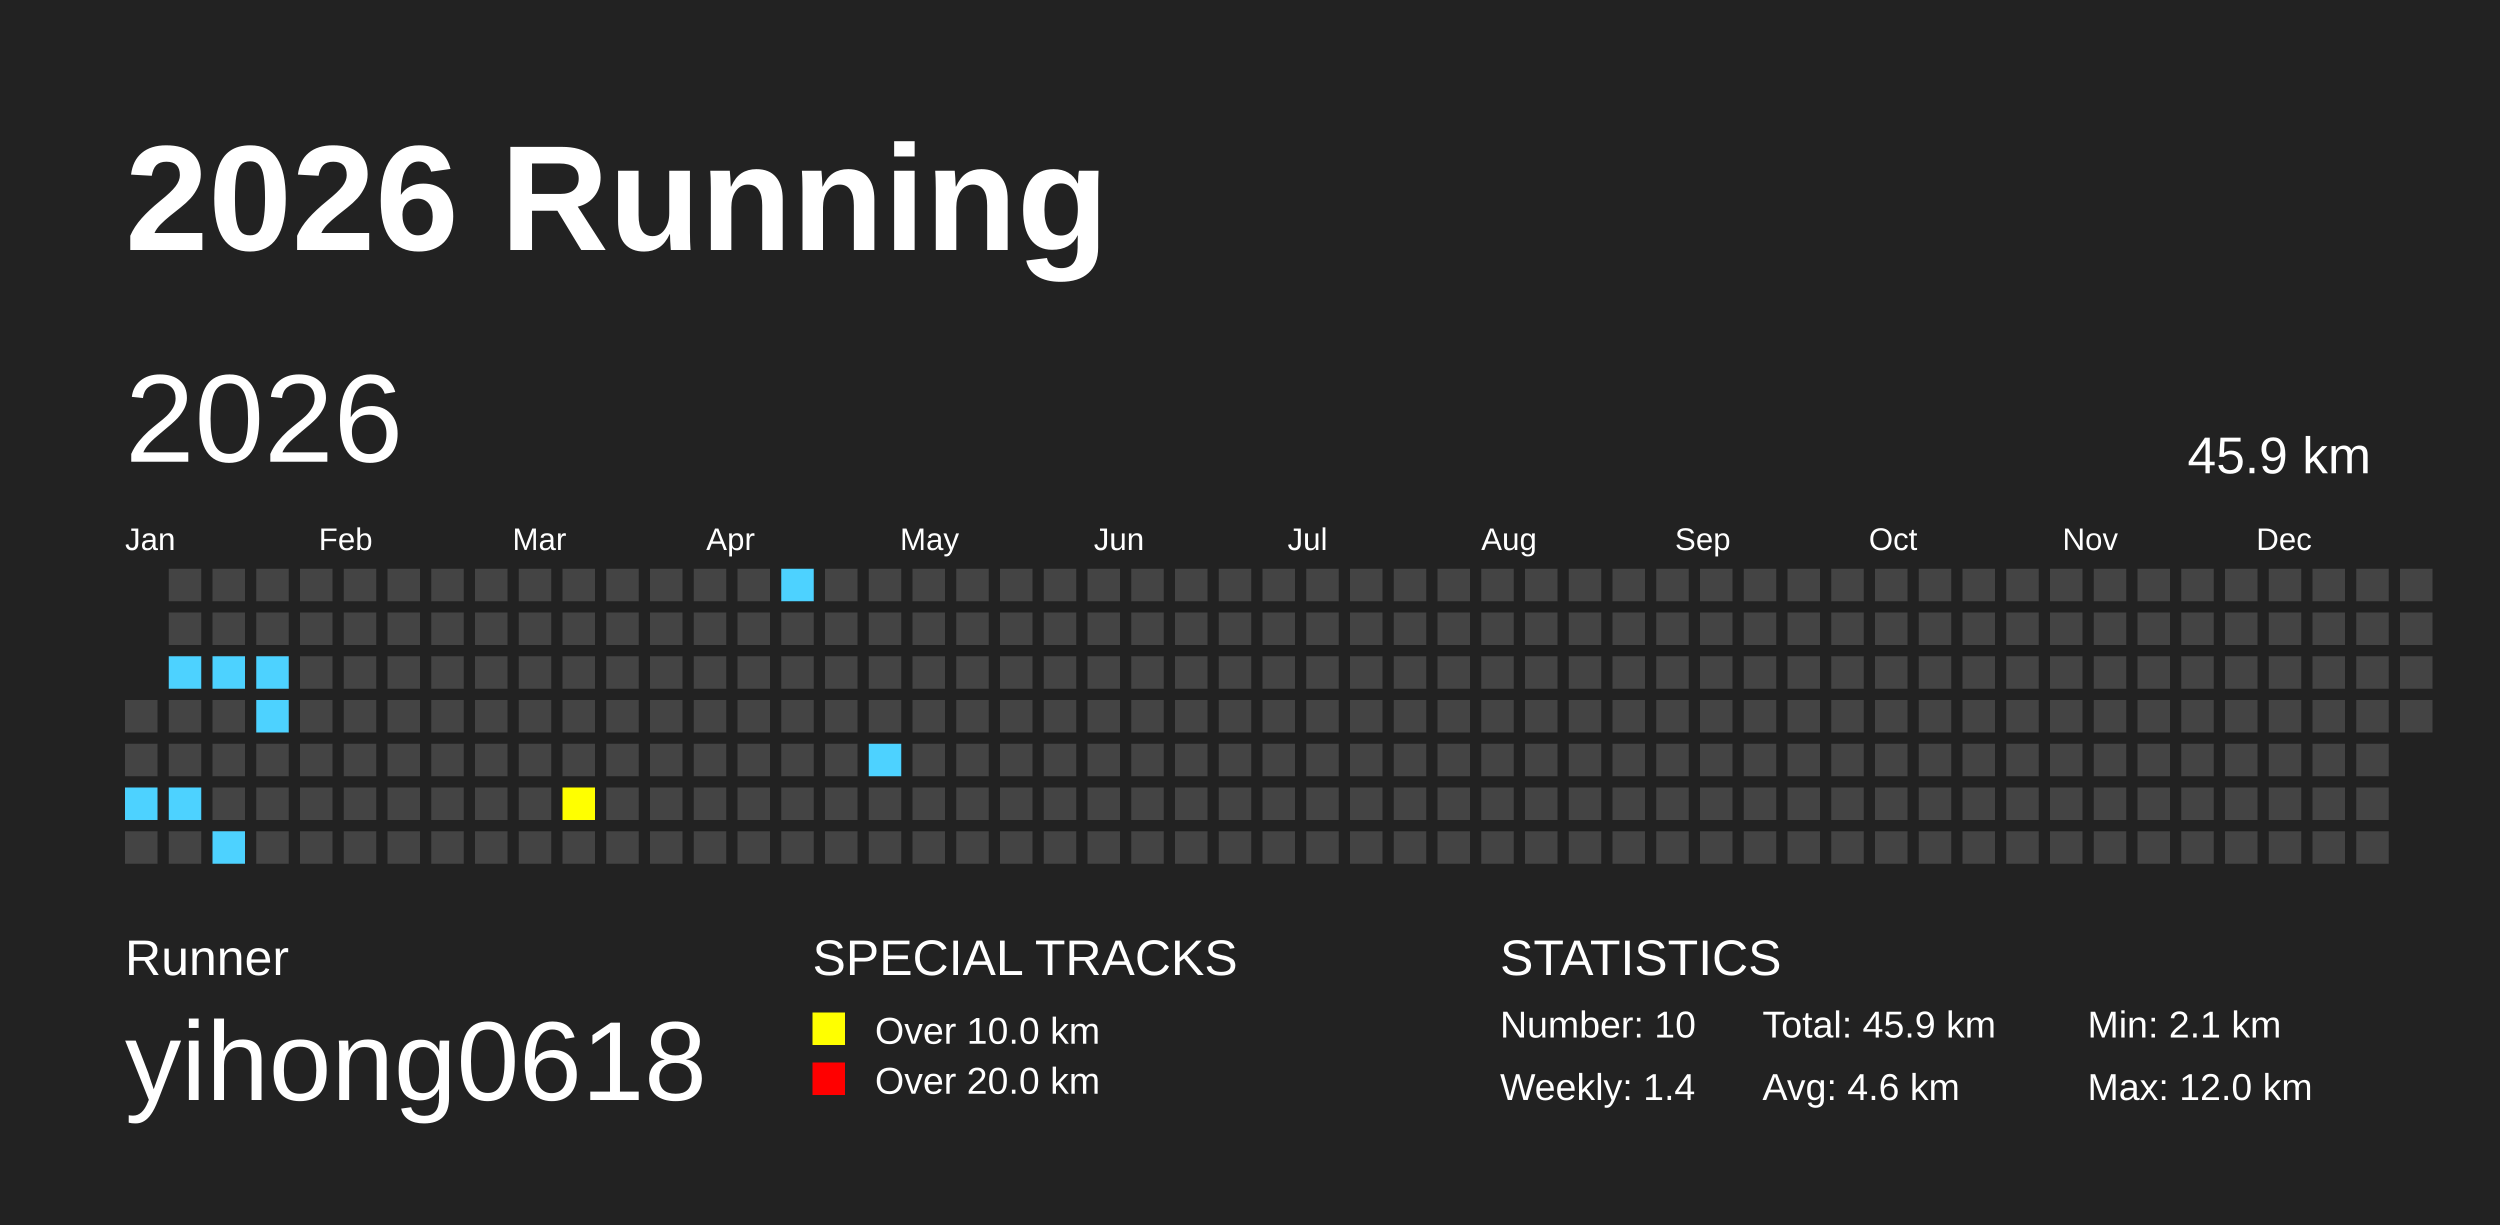
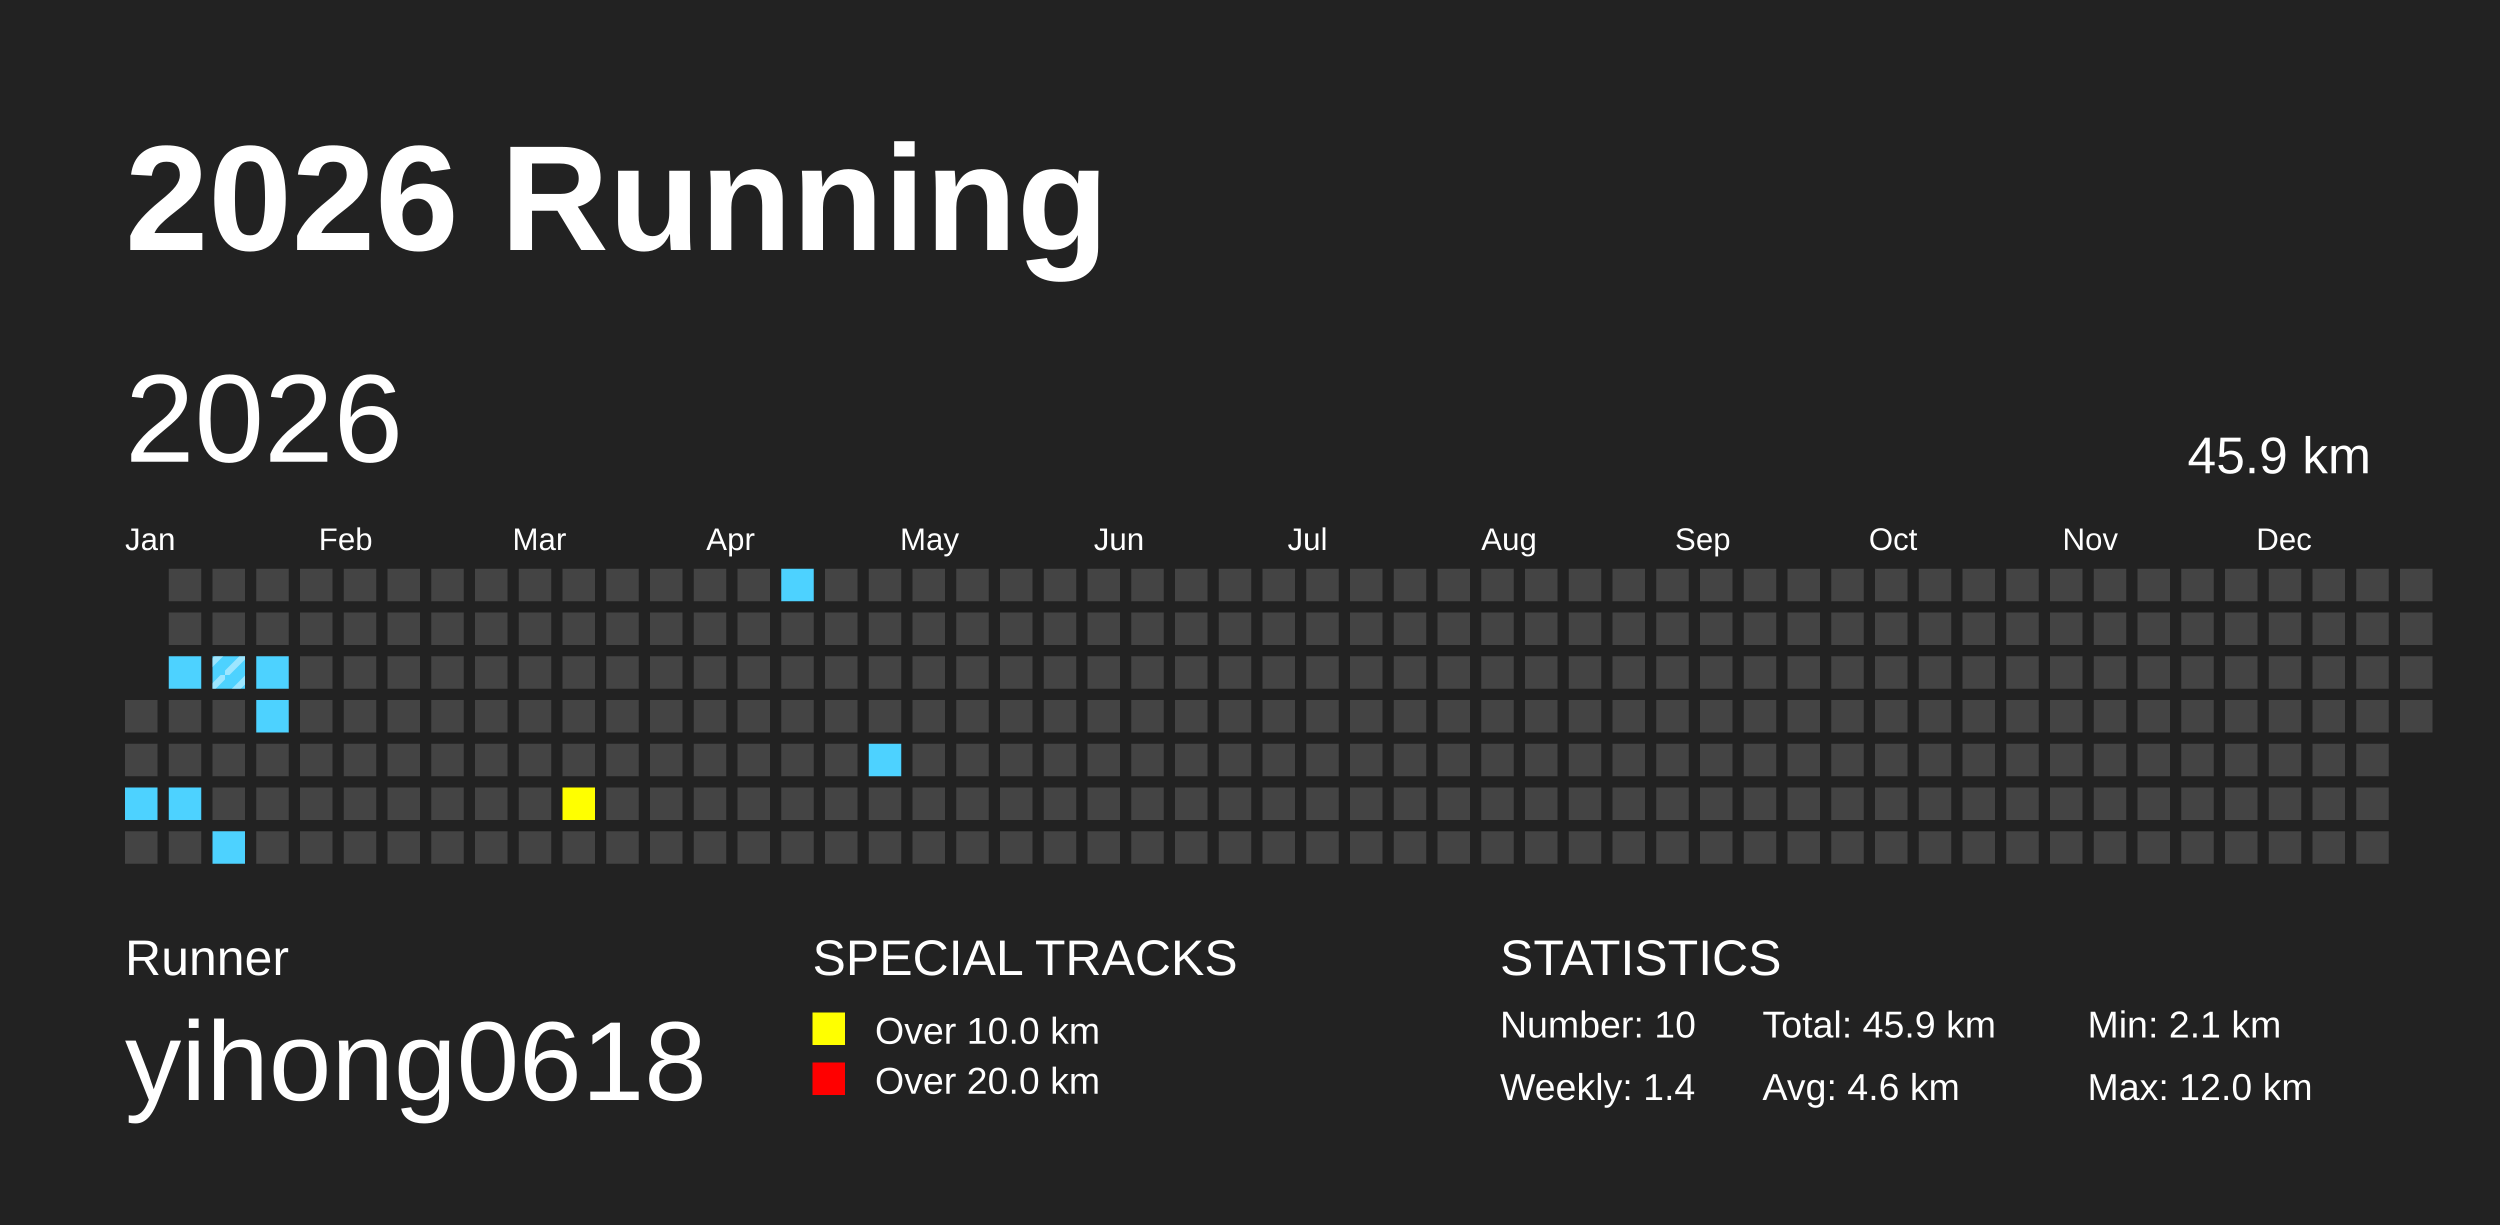
<svg xmlns="http://www.w3.org/2000/svg" baseProfile="full" height="98mm" version="1.1" viewBox="0,0,200,98" width="200mm">
  <defs>
    <pattern height="2" id="indoor-stripe" patternUnits="userSpaceOnUse" width="2">
      <line stroke="white" stroke-opacity="0.45" stroke-width="0.5" x1="0" x2="2" y1="2" y2="0" />
    </pattern>
  </defs>
  <rect fill="#222222" height="98" width="200" x="0" y="0" />
  <text fill="#FFFFFF" style="font-size:12px; font-family:Arial; font-weight:bold;" x="10" y="20">2026 Running</text>
  <text fill="#FFFFFF" style="font-size:4px; font-family:Arial" x="10" y="78">Runner</text>
  <text fill="#FFFFFF" style="font-size:9px; font-family:Arial" x="10" y="88">yihong0618</text>
  <text fill="#FFFFFF" style="font-size:4px; font-family:Arial" x="65" y="78">SPECIAL TRACKS</text>
  <rect fill="yellow" height="2.6" width="2.6" x="65" y="81" />
  <text fill="#FFFFFF" style="font-size:3px; font-family:Arial" x="70" y="83.5">Over 10.0 km</text>
  <rect fill="red" height="2.6" width="2.6" x="65" y="85" />
  <text fill="#FFFFFF" style="font-size:3px; font-family:Arial" x="70" y="87.5">Over 20.0 km</text>
  <text fill="#FFFFFF" style="font-size:4px; font-family:Arial" x="120" y="78">STATISTICS</text>
  <text fill="#FFFFFF" style="font-size:3px; font-family:Arial" x="120" y="83">Number: 10</text>
  <text fill="#FFFFFF" style="font-size:3px; font-family:Arial" x="120" y="88">Weekly: 1.4</text>
  <text fill="#FFFFFF" style="font-size:3px; font-family:Arial" x="141" y="83">Total: 45.9 km</text>
  <text fill="#FFFFFF" style="font-size:3px; font-family:Arial" x="141" y="88">Avg: 4.6 km</text>
  <text fill="#FFFFFF" style="font-size:3px; font-family:Arial" x="167" y="83">Min: 2.1 km</text>
  <text fill="#FFFFFF" style="font-size:3px; font-family:Arial" x="167" y="88">Max: 12.0 km</text>
  <text dominant-baseline="hanging" fill="#FFFFFF" style="font-size:10.0px; font-family:Arial;" x="10" y="30">2026</text>
  <text dominant-baseline="hanging" fill="#FFFFFF" style="font-size:4.125px; font-family:Arial;" x="175" y="35">45.9 km</text>
  <text fill="#FFFFFF" style="font-size:2.5px; font-family:Arial" x="10.0" y="44">Jan</text>
  <text fill="#FFFFFF" style="font-size:2.5px; font-family:Arial" x="25.5" y="44">Feb</text>
  <text fill="#FFFFFF" style="font-size:2.5px; font-family:Arial" x="41.0" y="44">Mar</text>
  <text fill="#FFFFFF" style="font-size:2.5px; font-family:Arial" x="56.5" y="44">Apr</text>
  <text fill="#FFFFFF" style="font-size:2.5px; font-family:Arial" x="72.0" y="44">May</text>
  <text fill="#FFFFFF" style="font-size:2.5px; font-family:Arial" x="87.5" y="44">Jun</text>
  <text fill="#FFFFFF" style="font-size:2.5px; font-family:Arial" x="103.0" y="44">Jul</text>
  <text fill="#FFFFFF" style="font-size:2.5px; font-family:Arial" x="118.5" y="44">Aug</text>
  <text fill="#FFFFFF" style="font-size:2.5px; font-family:Arial" x="134.0" y="44">Sep</text>
  <text fill="#FFFFFF" style="font-size:2.5px; font-family:Arial" x="149.5" y="44">Oct</text>
  <text fill="#FFFFFF" style="font-size:2.5px; font-family:Arial" x="165.0" y="44">Nov</text>
  <text fill="#FFFFFF" style="font-size:2.5px; font-family:Arial" x="180.5" y="44">Dec</text>
  <rect fill="#444444" height="2.6" width="2.6" x="10.0" y="56.0" />
  <rect fill="#444444" height="2.6" width="2.6" x="10.0" y="59.5" />
  <rect fill="#4DD2FF" height="2.6" width="2.6" x="10.0" y="63.0" />
  <rect fill="#444444" height="2.6" width="2.6" x="10.0" y="66.5" />
  <rect fill="#444444" height="2.6" width="2.6" x="13.5" y="45.5" />
  <rect fill="#444444" height="2.6" width="2.6" x="13.5" y="49.0" />
  <rect fill="#4DD2FF" height="2.6" width="2.6" x="13.5" y="52.5" />
  <rect fill="#444444" height="2.6" width="2.6" x="13.5" y="56.0" />
  <rect fill="#444444" height="2.6" width="2.6" x="13.5" y="59.5" />
  <rect fill="#4DD2FF" height="2.6" width="2.6" x="13.5" y="63.0" />
  <rect fill="#444444" height="2.6" width="2.6" x="13.5" y="66.5" />
  <rect fill="#444444" height="2.6" width="2.6" x="17.0" y="45.5" />
  <rect fill="#444444" height="2.6" width="2.6" x="17.0" y="49.0" />
  <rect fill="#4DD2FF" height="2.6" width="2.6" x="17.0" y="52.5" />
+   <rect fill="url(#indoor-stripe)" height="2.6" width="2.6" x="17.0" y="52.5" />
  <rect fill="#444444" height="2.6" width="2.6" x="17.0" y="56.0" />
  <rect fill="#444444" height="2.6" width="2.6" x="17.0" y="59.5" />
  <rect fill="#444444" height="2.6" width="2.6" x="17.0" y="63.0" />
  <rect fill="#4DD2FF" height="2.6" width="2.6" x="17.0" y="66.5" />
  <rect fill="#444444" height="2.6" width="2.6" x="20.5" y="45.5" />
  <rect fill="#444444" height="2.6" width="2.6" x="20.5" y="49.0" />
  <rect fill="#4DD2FF" height="2.6" width="2.6" x="20.5" y="52.5" />
  <rect fill="#4DD2FF" height="2.6" width="2.6" x="20.5" y="56.0" />
  <rect fill="#444444" height="2.6" width="2.6" x="20.5" y="59.5" />
  <rect fill="#444444" height="2.6" width="2.6" x="20.5" y="63.0" />
  <rect fill="#444444" height="2.6" width="2.6" x="20.5" y="66.5" />
  <rect fill="#444444" height="2.6" width="2.6" x="24.0" y="45.5" />
  <rect fill="#444444" height="2.6" width="2.6" x="24.0" y="49.0" />
  <rect fill="#444444" height="2.6" width="2.6" x="24.0" y="52.5" />
  <rect fill="#444444" height="2.6" width="2.6" x="24.0" y="56.0" />
  <rect fill="#444444" height="2.6" width="2.6" x="24.0" y="59.5" />
  <rect fill="#444444" height="2.6" width="2.6" x="24.0" y="63.0" />
  <rect fill="#444444" height="2.6" width="2.6" x="24.0" y="66.5" />
  <rect fill="#444444" height="2.6" width="2.6" x="27.5" y="45.5" />
  <rect fill="#444444" height="2.6" width="2.6" x="27.5" y="49.0" />
  <rect fill="#444444" height="2.6" width="2.6" x="27.5" y="52.5" />
  <rect fill="#444444" height="2.6" width="2.6" x="27.5" y="56.0" />
  <rect fill="#444444" height="2.6" width="2.6" x="27.5" y="59.5" />
  <rect fill="#444444" height="2.6" width="2.6" x="27.5" y="63.0" />
  <rect fill="#444444" height="2.6" width="2.6" x="27.5" y="66.5" />
  <rect fill="#444444" height="2.6" width="2.6" x="31.0" y="45.5" />
  <rect fill="#444444" height="2.6" width="2.6" x="31.0" y="49.0" />
  <rect fill="#444444" height="2.6" width="2.6" x="31.0" y="52.5" />
  <rect fill="#444444" height="2.6" width="2.6" x="31.0" y="56.0" />
  <rect fill="#444444" height="2.6" width="2.6" x="31.0" y="59.5" />
  <rect fill="#444444" height="2.6" width="2.6" x="31.0" y="63.0" />
  <rect fill="#444444" height="2.6" width="2.6" x="31.0" y="66.5" />
  <rect fill="#444444" height="2.6" width="2.6" x="34.5" y="45.5" />
  <rect fill="#444444" height="2.6" width="2.6" x="34.5" y="49.0" />
  <rect fill="#444444" height="2.6" width="2.6" x="34.5" y="52.5" />
  <rect fill="#444444" height="2.6" width="2.6" x="34.5" y="56.0" />
  <rect fill="#444444" height="2.6" width="2.6" x="34.5" y="59.5" />
  <rect fill="#444444" height="2.6" width="2.6" x="34.5" y="63.0" />
  <rect fill="#444444" height="2.6" width="2.6" x="34.5" y="66.5" />
  <rect fill="#444444" height="2.6" width="2.6" x="38.0" y="45.5" />
  <rect fill="#444444" height="2.6" width="2.6" x="38.0" y="49.0" />
  <rect fill="#444444" height="2.6" width="2.6" x="38.0" y="52.5" />
  <rect fill="#444444" height="2.6" width="2.6" x="38.0" y="56.0" />
  <rect fill="#444444" height="2.6" width="2.6" x="38.0" y="59.5" />
  <rect fill="#444444" height="2.6" width="2.6" x="38.0" y="63.0" />
  <rect fill="#444444" height="2.6" width="2.6" x="38.0" y="66.5" />
  <rect fill="#444444" height="2.6" width="2.6" x="41.5" y="45.5" />
  <rect fill="#444444" height="2.6" width="2.6" x="41.5" y="49.0" />
  <rect fill="#444444" height="2.6" width="2.6" x="41.5" y="52.5" />
  <rect fill="#444444" height="2.6" width="2.6" x="41.5" y="56.0" />
  <rect fill="#444444" height="2.6" width="2.6" x="41.5" y="59.5" />
  <rect fill="#444444" height="2.6" width="2.6" x="41.5" y="63.0" />
  <rect fill="#444444" height="2.6" width="2.6" x="41.5" y="66.5" />
  <rect fill="#444444" height="2.6" width="2.6" x="45.0" y="45.5" />
  <rect fill="#444444" height="2.6" width="2.6" x="45.0" y="49.0" />
  <rect fill="#444444" height="2.6" width="2.6" x="45.0" y="52.5" />
  <rect fill="#444444" height="2.6" width="2.6" x="45.0" y="56.0" />
  <rect fill="#444444" height="2.6" width="2.6" x="45.0" y="59.5" />
  <rect fill="yellow" height="2.6" width="2.6" x="45.0" y="63.0" />
  <rect fill="#444444" height="2.6" width="2.6" x="45.0" y="66.5" />
  <rect fill="#444444" height="2.6" width="2.6" x="48.5" y="45.5" />
  <rect fill="#444444" height="2.6" width="2.6" x="48.5" y="49.0" />
  <rect fill="#444444" height="2.6" width="2.6" x="48.5" y="52.5" />
  <rect fill="#444444" height="2.6" width="2.6" x="48.5" y="56.0" />
  <rect fill="#444444" height="2.6" width="2.6" x="48.5" y="59.5" />
  <rect fill="#444444" height="2.6" width="2.6" x="48.5" y="63.0" />
  <rect fill="#444444" height="2.6" width="2.6" x="48.5" y="66.5" />
  <rect fill="#444444" height="2.6" width="2.6" x="52.0" y="45.5" />
  <rect fill="#444444" height="2.6" width="2.6" x="52.0" y="49.0" />
  <rect fill="#444444" height="2.6" width="2.6" x="52.0" y="52.5" />
  <rect fill="#444444" height="2.6" width="2.6" x="52.0" y="56.0" />
  <rect fill="#444444" height="2.6" width="2.6" x="52.0" y="59.5" />
  <rect fill="#444444" height="2.6" width="2.6" x="52.0" y="63.0" />
  <rect fill="#444444" height="2.6" width="2.6" x="52.0" y="66.5" />
  <rect fill="#444444" height="2.6" width="2.6" x="55.5" y="45.5" />
  <rect fill="#444444" height="2.6" width="2.6" x="55.5" y="49.0" />
  <rect fill="#444444" height="2.6" width="2.6" x="55.5" y="52.5" />
  <rect fill="#444444" height="2.6" width="2.6" x="55.5" y="56.0" />
  <rect fill="#444444" height="2.6" width="2.6" x="55.5" y="59.5" />
  <rect fill="#444444" height="2.6" width="2.6" x="55.5" y="63.0" />
  <rect fill="#444444" height="2.6" width="2.6" x="55.5" y="66.5" />
  <rect fill="#444444" height="2.6" width="2.6" x="59.0" y="45.5" />
  <rect fill="#444444" height="2.6" width="2.6" x="59.0" y="49.0" />
  <rect fill="#444444" height="2.6" width="2.6" x="59.0" y="52.5" />
  <rect fill="#444444" height="2.6" width="2.6" x="59.0" y="56.0" />
  <rect fill="#444444" height="2.6" width="2.6" x="59.0" y="59.5" />
  <rect fill="#444444" height="2.6" width="2.6" x="59.0" y="63.0" />
  <rect fill="#444444" height="2.6" width="2.6" x="59.0" y="66.5" />
  <rect fill="#4DD2FF" height="2.6" width="2.6" x="62.5" y="45.5" />
  <rect fill="#444444" height="2.6" width="2.6" x="62.5" y="49.0" />
  <rect fill="#444444" height="2.6" width="2.6" x="62.5" y="52.5" />
  <rect fill="#444444" height="2.6" width="2.6" x="62.5" y="56.0" />
  <rect fill="#444444" height="2.6" width="2.6" x="62.5" y="59.5" />
  <rect fill="#444444" height="2.6" width="2.6" x="62.5" y="63.0" />
  <rect fill="#444444" height="2.6" width="2.6" x="62.5" y="66.5" />
  <rect fill="#444444" height="2.6" width="2.6" x="66.0" y="45.5" />
  <rect fill="#444444" height="2.6" width="2.6" x="66.0" y="49.0" />
  <rect fill="#444444" height="2.6" width="2.6" x="66.0" y="52.5" />
  <rect fill="#444444" height="2.6" width="2.6" x="66.0" y="56.0" />
  <rect fill="#444444" height="2.6" width="2.6" x="66.0" y="59.5" />
  <rect fill="#444444" height="2.6" width="2.6" x="66.0" y="63.0" />
  <rect fill="#444444" height="2.6" width="2.6" x="66.0" y="66.5" />
  <rect fill="#444444" height="2.6" width="2.6" x="69.5" y="45.5" />
  <rect fill="#444444" height="2.6" width="2.6" x="69.5" y="49.0" />
  <rect fill="#444444" height="2.6" width="2.6" x="69.5" y="52.5" />
  <rect fill="#444444" height="2.6" width="2.6" x="69.5" y="56.0" />
  <rect fill="#4DD2FF" height="2.6" width="2.6" x="69.5" y="59.5" />
  <rect fill="#444444" height="2.6" width="2.6" x="69.5" y="63.0" />
  <rect fill="#444444" height="2.6" width="2.6" x="69.5" y="66.5" />
  <rect fill="#444444" height="2.6" width="2.6" x="73.0" y="45.5" />
  <rect fill="#444444" height="2.6" width="2.6" x="73.0" y="49.0" />
  <rect fill="#444444" height="2.6" width="2.6" x="73.0" y="52.5" />
  <rect fill="#444444" height="2.6" width="2.6" x="73.0" y="56.0" />
  <rect fill="#444444" height="2.6" width="2.6" x="73.0" y="59.5" />
  <rect fill="#444444" height="2.6" width="2.6" x="73.0" y="63.0" />
  <rect fill="#444444" height="2.6" width="2.6" x="73.0" y="66.5" />
  <rect fill="#444444" height="2.6" width="2.6" x="76.5" y="45.5" />
  <rect fill="#444444" height="2.6" width="2.6" x="76.5" y="49.0" />
  <rect fill="#444444" height="2.6" width="2.6" x="76.5" y="52.5" />
  <rect fill="#444444" height="2.6" width="2.6" x="76.5" y="56.0" />
  <rect fill="#444444" height="2.6" width="2.6" x="76.5" y="59.5" />
  <rect fill="#444444" height="2.6" width="2.6" x="76.5" y="63.0" />
  <rect fill="#444444" height="2.6" width="2.6" x="76.5" y="66.5" />
  <rect fill="#444444" height="2.6" width="2.6" x="80.0" y="45.5" />
  <rect fill="#444444" height="2.6" width="2.6" x="80.0" y="49.0" />
  <rect fill="#444444" height="2.6" width="2.6" x="80.0" y="52.5" />
  <rect fill="#444444" height="2.6" width="2.6" x="80.0" y="56.0" />
  <rect fill="#444444" height="2.6" width="2.6" x="80.0" y="59.5" />
  <rect fill="#444444" height="2.6" width="2.6" x="80.0" y="63.0" />
  <rect fill="#444444" height="2.6" width="2.6" x="80.0" y="66.5" />
  <rect fill="#444444" height="2.6" width="2.6" x="83.5" y="45.5" />
  <rect fill="#444444" height="2.6" width="2.6" x="83.5" y="49.0" />
  <rect fill="#444444" height="2.6" width="2.6" x="83.5" y="52.5" />
  <rect fill="#444444" height="2.6" width="2.6" x="83.5" y="56.0" />
  <rect fill="#444444" height="2.6" width="2.6" x="83.5" y="59.5" />
  <rect fill="#444444" height="2.6" width="2.6" x="83.5" y="63.0" />
  <rect fill="#444444" height="2.6" width="2.6" x="83.5" y="66.5" />
  <rect fill="#444444" height="2.6" width="2.6" x="87.0" y="45.5" />
  <rect fill="#444444" height="2.6" width="2.6" x="87.0" y="49.0" />
  <rect fill="#444444" height="2.6" width="2.6" x="87.0" y="52.5" />
  <rect fill="#444444" height="2.6" width="2.6" x="87.0" y="56.0" />
  <rect fill="#444444" height="2.6" width="2.6" x="87.0" y="59.5" />
  <rect fill="#444444" height="2.6" width="2.6" x="87.0" y="63.0" />
  <rect fill="#444444" height="2.6" width="2.6" x="87.0" y="66.5" />
  <rect fill="#444444" height="2.6" width="2.6" x="90.5" y="45.5" />
  <rect fill="#444444" height="2.6" width="2.6" x="90.5" y="49.0" />
  <rect fill="#444444" height="2.6" width="2.6" x="90.5" y="52.5" />
  <rect fill="#444444" height="2.6" width="2.6" x="90.5" y="56.0" />
  <rect fill="#444444" height="2.6" width="2.6" x="90.5" y="59.5" />
  <rect fill="#444444" height="2.6" width="2.6" x="90.5" y="63.0" />
  <rect fill="#444444" height="2.6" width="2.6" x="90.5" y="66.5" />
  <rect fill="#444444" height="2.6" width="2.6" x="94.0" y="45.5" />
  <rect fill="#444444" height="2.6" width="2.6" x="94.0" y="49.0" />
  <rect fill="#444444" height="2.6" width="2.6" x="94.0" y="52.5" />
  <rect fill="#444444" height="2.6" width="2.6" x="94.0" y="56.0" />
  <rect fill="#444444" height="2.6" width="2.6" x="94.0" y="59.5" />
  <rect fill="#444444" height="2.6" width="2.6" x="94.0" y="63.0" />
  <rect fill="#444444" height="2.6" width="2.6" x="94.0" y="66.5" />
  <rect fill="#444444" height="2.6" width="2.6" x="97.5" y="45.5" />
  <rect fill="#444444" height="2.6" width="2.6" x="97.5" y="49.0" />
  <rect fill="#444444" height="2.6" width="2.6" x="97.5" y="52.5" />
  <rect fill="#444444" height="2.6" width="2.6" x="97.5" y="56.0" />
  <rect fill="#444444" height="2.6" width="2.6" x="97.5" y="59.5" />
  <rect fill="#444444" height="2.6" width="2.6" x="97.5" y="63.0" />
  <rect fill="#444444" height="2.6" width="2.6" x="97.5" y="66.5" />
  <rect fill="#444444" height="2.6" width="2.6" x="101.0" y="45.5" />
  <rect fill="#444444" height="2.6" width="2.6" x="101.0" y="49.0" />
  <rect fill="#444444" height="2.6" width="2.6" x="101.0" y="52.5" />
  <rect fill="#444444" height="2.6" width="2.6" x="101.0" y="56.0" />
  <rect fill="#444444" height="2.6" width="2.6" x="101.0" y="59.5" />
  <rect fill="#444444" height="2.6" width="2.6" x="101.0" y="63.0" />
  <rect fill="#444444" height="2.6" width="2.6" x="101.0" y="66.5" />
  <rect fill="#444444" height="2.6" width="2.6" x="104.5" y="45.5" />
  <rect fill="#444444" height="2.6" width="2.6" x="104.5" y="49.0" />
  <rect fill="#444444" height="2.6" width="2.6" x="104.5" y="52.5" />
  <rect fill="#444444" height="2.6" width="2.6" x="104.5" y="56.0" />
  <rect fill="#444444" height="2.6" width="2.6" x="104.5" y="59.5" />
  <rect fill="#444444" height="2.6" width="2.6" x="104.5" y="63.0" />
  <rect fill="#444444" height="2.6" width="2.6" x="104.5" y="66.5" />
  <rect fill="#444444" height="2.6" width="2.6" x="108.0" y="45.5" />
  <rect fill="#444444" height="2.6" width="2.6" x="108.0" y="49.0" />
  <rect fill="#444444" height="2.6" width="2.6" x="108.0" y="52.5" />
  <rect fill="#444444" height="2.6" width="2.6" x="108.0" y="56.0" />
  <rect fill="#444444" height="2.6" width="2.6" x="108.0" y="59.5" />
  <rect fill="#444444" height="2.6" width="2.6" x="108.0" y="63.0" />
  <rect fill="#444444" height="2.6" width="2.6" x="108.0" y="66.5" />
  <rect fill="#444444" height="2.6" width="2.6" x="111.5" y="45.5" />
  <rect fill="#444444" height="2.6" width="2.6" x="111.5" y="49.0" />
  <rect fill="#444444" height="2.6" width="2.6" x="111.5" y="52.5" />
  <rect fill="#444444" height="2.6" width="2.6" x="111.5" y="56.0" />
  <rect fill="#444444" height="2.6" width="2.6" x="111.5" y="59.5" />
  <rect fill="#444444" height="2.6" width="2.6" x="111.5" y="63.0" />
  <rect fill="#444444" height="2.6" width="2.6" x="111.5" y="66.5" />
  <rect fill="#444444" height="2.6" width="2.6" x="115.0" y="45.5" />
  <rect fill="#444444" height="2.6" width="2.6" x="115.0" y="49.0" />
  <rect fill="#444444" height="2.6" width="2.6" x="115.0" y="52.5" />
  <rect fill="#444444" height="2.6" width="2.6" x="115.0" y="56.0" />
  <rect fill="#444444" height="2.6" width="2.6" x="115.0" y="59.5" />
  <rect fill="#444444" height="2.6" width="2.6" x="115.0" y="63.0" />
  <rect fill="#444444" height="2.6" width="2.6" x="115.0" y="66.5" />
  <rect fill="#444444" height="2.6" width="2.6" x="118.5" y="45.5" />
  <rect fill="#444444" height="2.6" width="2.6" x="118.5" y="49.0" />
  <rect fill="#444444" height="2.6" width="2.6" x="118.5" y="52.5" />
  <rect fill="#444444" height="2.6" width="2.6" x="118.5" y="56.0" />
  <rect fill="#444444" height="2.6" width="2.6" x="118.5" y="59.5" />
  <rect fill="#444444" height="2.6" width="2.6" x="118.5" y="63.0" />
  <rect fill="#444444" height="2.6" width="2.6" x="118.5" y="66.5" />
  <rect fill="#444444" height="2.6" width="2.6" x="122.0" y="45.5" />
  <rect fill="#444444" height="2.6" width="2.6" x="122.0" y="49.0" />
  <rect fill="#444444" height="2.6" width="2.6" x="122.0" y="52.5" />
  <rect fill="#444444" height="2.6" width="2.6" x="122.0" y="56.0" />
  <rect fill="#444444" height="2.6" width="2.6" x="122.0" y="59.5" />
  <rect fill="#444444" height="2.6" width="2.6" x="122.0" y="63.0" />
  <rect fill="#444444" height="2.6" width="2.6" x="122.0" y="66.5" />
  <rect fill="#444444" height="2.6" width="2.6" x="125.5" y="45.5" />
  <rect fill="#444444" height="2.6" width="2.6" x="125.5" y="49.0" />
  <rect fill="#444444" height="2.6" width="2.6" x="125.5" y="52.5" />
  <rect fill="#444444" height="2.6" width="2.6" x="125.5" y="56.0" />
  <rect fill="#444444" height="2.6" width="2.6" x="125.5" y="59.5" />
  <rect fill="#444444" height="2.6" width="2.6" x="125.5" y="63.0" />
  <rect fill="#444444" height="2.6" width="2.6" x="125.5" y="66.5" />
  <rect fill="#444444" height="2.6" width="2.6" x="129.0" y="45.5" />
  <rect fill="#444444" height="2.6" width="2.6" x="129.0" y="49.0" />
  <rect fill="#444444" height="2.6" width="2.6" x="129.0" y="52.5" />
  <rect fill="#444444" height="2.6" width="2.6" x="129.0" y="56.0" />
  <rect fill="#444444" height="2.6" width="2.6" x="129.0" y="59.5" />
  <rect fill="#444444" height="2.6" width="2.6" x="129.0" y="63.0" />
  <rect fill="#444444" height="2.6" width="2.6" x="129.0" y="66.5" />
  <rect fill="#444444" height="2.6" width="2.6" x="132.5" y="45.5" />
  <rect fill="#444444" height="2.6" width="2.6" x="132.5" y="49.0" />
  <rect fill="#444444" height="2.6" width="2.6" x="132.5" y="52.5" />
  <rect fill="#444444" height="2.6" width="2.6" x="132.5" y="56.0" />
  <rect fill="#444444" height="2.6" width="2.6" x="132.5" y="59.5" />
  <rect fill="#444444" height="2.6" width="2.6" x="132.5" y="63.0" />
  <rect fill="#444444" height="2.6" width="2.6" x="132.5" y="66.5" />
  <rect fill="#444444" height="2.6" width="2.6" x="136.0" y="45.5" />
  <rect fill="#444444" height="2.6" width="2.6" x="136.0" y="49.0" />
  <rect fill="#444444" height="2.6" width="2.6" x="136.0" y="52.5" />
  <rect fill="#444444" height="2.6" width="2.6" x="136.0" y="56.0" />
  <rect fill="#444444" height="2.6" width="2.6" x="136.0" y="59.5" />
  <rect fill="#444444" height="2.6" width="2.6" x="136.0" y="63.0" />
  <rect fill="#444444" height="2.6" width="2.6" x="136.0" y="66.5" />
  <rect fill="#444444" height="2.6" width="2.6" x="139.5" y="45.5" />
  <rect fill="#444444" height="2.6" width="2.6" x="139.5" y="49.0" />
  <rect fill="#444444" height="2.6" width="2.6" x="139.5" y="52.5" />
  <rect fill="#444444" height="2.6" width="2.6" x="139.5" y="56.0" />
  <rect fill="#444444" height="2.6" width="2.6" x="139.5" y="59.5" />
  <rect fill="#444444" height="2.6" width="2.6" x="139.5" y="63.0" />
  <rect fill="#444444" height="2.6" width="2.6" x="139.5" y="66.5" />
  <rect fill="#444444" height="2.6" width="2.6" x="143.0" y="45.5" />
  <rect fill="#444444" height="2.6" width="2.6" x="143.0" y="49.0" />
  <rect fill="#444444" height="2.6" width="2.6" x="143.0" y="52.5" />
  <rect fill="#444444" height="2.6" width="2.6" x="143.0" y="56.0" />
  <rect fill="#444444" height="2.6" width="2.6" x="143.0" y="59.5" />
  <rect fill="#444444" height="2.6" width="2.6" x="143.0" y="63.0" />
  <rect fill="#444444" height="2.6" width="2.6" x="143.0" y="66.5" />
  <rect fill="#444444" height="2.6" width="2.6" x="146.5" y="45.5" />
  <rect fill="#444444" height="2.6" width="2.6" x="146.5" y="49.0" />
  <rect fill="#444444" height="2.6" width="2.6" x="146.5" y="52.5" />
  <rect fill="#444444" height="2.6" width="2.6" x="146.5" y="56.0" />
  <rect fill="#444444" height="2.6" width="2.6" x="146.5" y="59.5" />
  <rect fill="#444444" height="2.6" width="2.6" x="146.5" y="63.0" />
  <rect fill="#444444" height="2.6" width="2.6" x="146.5" y="66.5" />
  <rect fill="#444444" height="2.6" width="2.6" x="150.0" y="45.5" />
  <rect fill="#444444" height="2.6" width="2.6" x="150.0" y="49.0" />
  <rect fill="#444444" height="2.6" width="2.6" x="150.0" y="52.5" />
  <rect fill="#444444" height="2.6" width="2.6" x="150.0" y="56.0" />
  <rect fill="#444444" height="2.6" width="2.6" x="150.0" y="59.5" />
  <rect fill="#444444" height="2.6" width="2.6" x="150.0" y="63.0" />
  <rect fill="#444444" height="2.6" width="2.6" x="150.0" y="66.5" />
  <rect fill="#444444" height="2.6" width="2.6" x="153.5" y="45.5" />
  <rect fill="#444444" height="2.6" width="2.6" x="153.5" y="49.0" />
  <rect fill="#444444" height="2.6" width="2.6" x="153.5" y="52.5" />
  <rect fill="#444444" height="2.6" width="2.6" x="153.5" y="56.0" />
  <rect fill="#444444" height="2.6" width="2.6" x="153.5" y="59.5" />
  <rect fill="#444444" height="2.6" width="2.6" x="153.5" y="63.0" />
  <rect fill="#444444" height="2.6" width="2.6" x="153.5" y="66.5" />
  <rect fill="#444444" height="2.6" width="2.6" x="157.0" y="45.5" />
  <rect fill="#444444" height="2.6" width="2.6" x="157.0" y="49.0" />
  <rect fill="#444444" height="2.6" width="2.6" x="157.0" y="52.5" />
  <rect fill="#444444" height="2.6" width="2.6" x="157.0" y="56.0" />
  <rect fill="#444444" height="2.6" width="2.6" x="157.0" y="59.5" />
  <rect fill="#444444" height="2.6" width="2.6" x="157.0" y="63.0" />
  <rect fill="#444444" height="2.6" width="2.6" x="157.0" y="66.5" />
  <rect fill="#444444" height="2.6" width="2.6" x="160.5" y="45.5" />
  <rect fill="#444444" height="2.6" width="2.6" x="160.5" y="49.0" />
  <rect fill="#444444" height="2.6" width="2.6" x="160.5" y="52.5" />
  <rect fill="#444444" height="2.6" width="2.6" x="160.5" y="56.0" />
  <rect fill="#444444" height="2.6" width="2.6" x="160.5" y="59.5" />
  <rect fill="#444444" height="2.6" width="2.6" x="160.5" y="63.0" />
  <rect fill="#444444" height="2.6" width="2.6" x="160.5" y="66.5" />
  <rect fill="#444444" height="2.6" width="2.6" x="164.0" y="45.5" />
  <rect fill="#444444" height="2.6" width="2.6" x="164.0" y="49.0" />
  <rect fill="#444444" height="2.6" width="2.6" x="164.0" y="52.5" />
  <rect fill="#444444" height="2.6" width="2.6" x="164.0" y="56.0" />
  <rect fill="#444444" height="2.6" width="2.6" x="164.0" y="59.5" />
  <rect fill="#444444" height="2.6" width="2.6" x="164.0" y="63.0" />
  <rect fill="#444444" height="2.6" width="2.6" x="164.0" y="66.5" />
  <rect fill="#444444" height="2.6" width="2.6" x="167.5" y="45.5" />
  <rect fill="#444444" height="2.6" width="2.6" x="167.5" y="49.0" />
  <rect fill="#444444" height="2.6" width="2.6" x="167.5" y="52.5" />
  <rect fill="#444444" height="2.6" width="2.6" x="167.5" y="56.0" />
  <rect fill="#444444" height="2.6" width="2.6" x="167.5" y="59.5" />
  <rect fill="#444444" height="2.6" width="2.6" x="167.5" y="63.0" />
  <rect fill="#444444" height="2.6" width="2.6" x="167.5" y="66.5" />
  <rect fill="#444444" height="2.6" width="2.6" x="171.0" y="45.5" />
  <rect fill="#444444" height="2.6" width="2.6" x="171.0" y="49.0" />
  <rect fill="#444444" height="2.6" width="2.6" x="171.0" y="52.5" />
  <rect fill="#444444" height="2.6" width="2.6" x="171.0" y="56.0" />
  <rect fill="#444444" height="2.6" width="2.6" x="171.0" y="59.5" />
  <rect fill="#444444" height="2.6" width="2.6" x="171.0" y="63.0" />
  <rect fill="#444444" height="2.6" width="2.6" x="171.0" y="66.5" />
  <rect fill="#444444" height="2.6" width="2.6" x="174.5" y="45.5" />
  <rect fill="#444444" height="2.6" width="2.6" x="174.5" y="49.0" />
  <rect fill="#444444" height="2.6" width="2.6" x="174.5" y="52.5" />
  <rect fill="#444444" height="2.6" width="2.6" x="174.5" y="56.0" />
  <rect fill="#444444" height="2.6" width="2.6" x="174.5" y="59.5" />
  <rect fill="#444444" height="2.6" width="2.6" x="174.5" y="63.0" />
  <rect fill="#444444" height="2.6" width="2.6" x="174.5" y="66.5" />
  <rect fill="#444444" height="2.6" width="2.6" x="178.0" y="45.5" />
  <rect fill="#444444" height="2.6" width="2.6" x="178.0" y="49.0" />
  <rect fill="#444444" height="2.6" width="2.6" x="178.0" y="52.5" />
  <rect fill="#444444" height="2.6" width="2.6" x="178.0" y="56.0" />
  <rect fill="#444444" height="2.6" width="2.6" x="178.0" y="59.5" />
  <rect fill="#444444" height="2.6" width="2.6" x="178.0" y="63.0" />
  <rect fill="#444444" height="2.6" width="2.6" x="178.0" y="66.5" />
  <rect fill="#444444" height="2.6" width="2.6" x="181.5" y="45.5" />
  <rect fill="#444444" height="2.6" width="2.6" x="181.5" y="49.0" />
  <rect fill="#444444" height="2.6" width="2.6" x="181.5" y="52.5" />
  <rect fill="#444444" height="2.6" width="2.6" x="181.5" y="56.0" />
  <rect fill="#444444" height="2.6" width="2.6" x="181.5" y="59.5" />
  <rect fill="#444444" height="2.6" width="2.6" x="181.5" y="63.0" />
  <rect fill="#444444" height="2.6" width="2.6" x="181.5" y="66.5" />
  <rect fill="#444444" height="2.6" width="2.6" x="185.0" y="45.5" />
  <rect fill="#444444" height="2.6" width="2.6" x="185.0" y="49.0" />
  <rect fill="#444444" height="2.6" width="2.6" x="185.0" y="52.5" />
  <rect fill="#444444" height="2.6" width="2.6" x="185.0" y="56.0" />
  <rect fill="#444444" height="2.6" width="2.6" x="185.0" y="59.5" />
  <rect fill="#444444" height="2.6" width="2.6" x="185.0" y="63.0" />
  <rect fill="#444444" height="2.6" width="2.6" x="185.0" y="66.5" />
  <rect fill="#444444" height="2.6" width="2.6" x="188.5" y="45.5" />
  <rect fill="#444444" height="2.6" width="2.6" x="188.5" y="49.0" />
  <rect fill="#444444" height="2.6" width="2.6" x="188.5" y="52.5" />
  <rect fill="#444444" height="2.6" width="2.6" x="188.5" y="56.0" />
  <rect fill="#444444" height="2.6" width="2.6" x="188.5" y="59.5" />
  <rect fill="#444444" height="2.6" width="2.6" x="188.5" y="63.0" />
  <rect fill="#444444" height="2.6" width="2.6" x="188.5" y="66.5" />
  <rect fill="#444444" height="2.6" width="2.6" x="192.0" y="45.5" />
  <rect fill="#444444" height="2.6" width="2.6" x="192.0" y="49.0" />
  <rect fill="#444444" height="2.6" width="2.6" x="192.0" y="52.5" />
  <rect fill="#444444" height="2.6" width="2.6" x="192.0" y="56.0" />
</svg>
